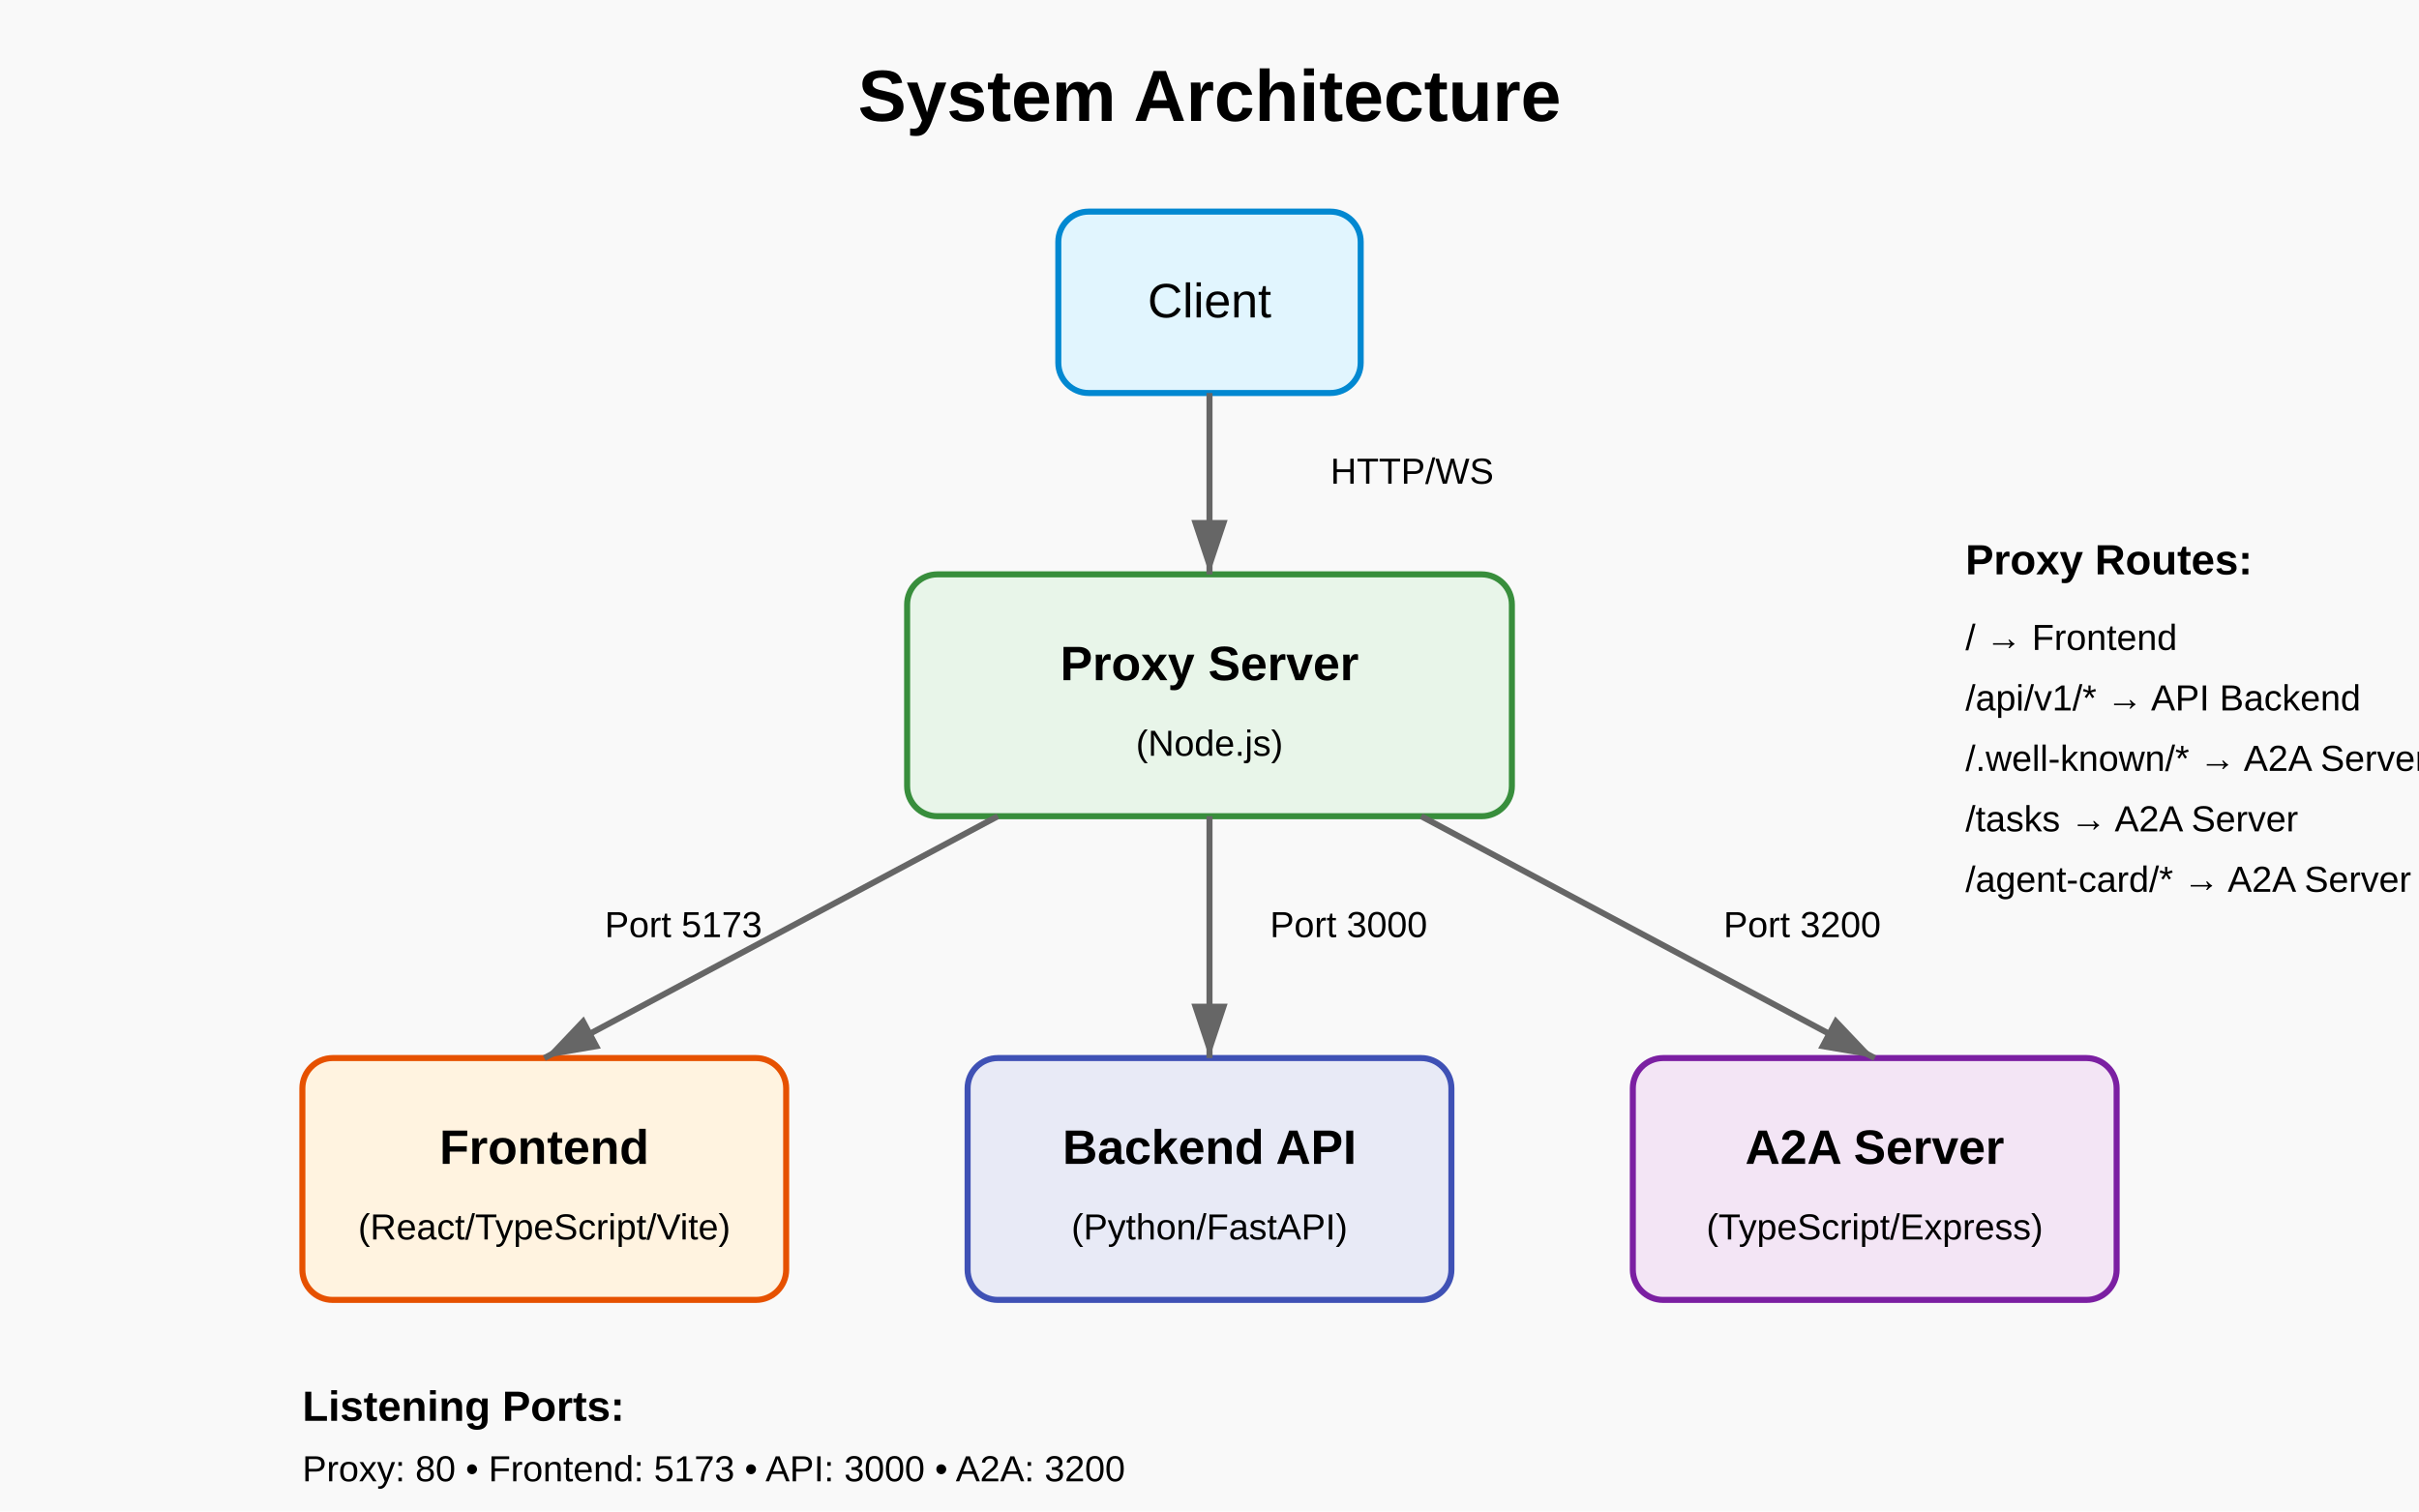
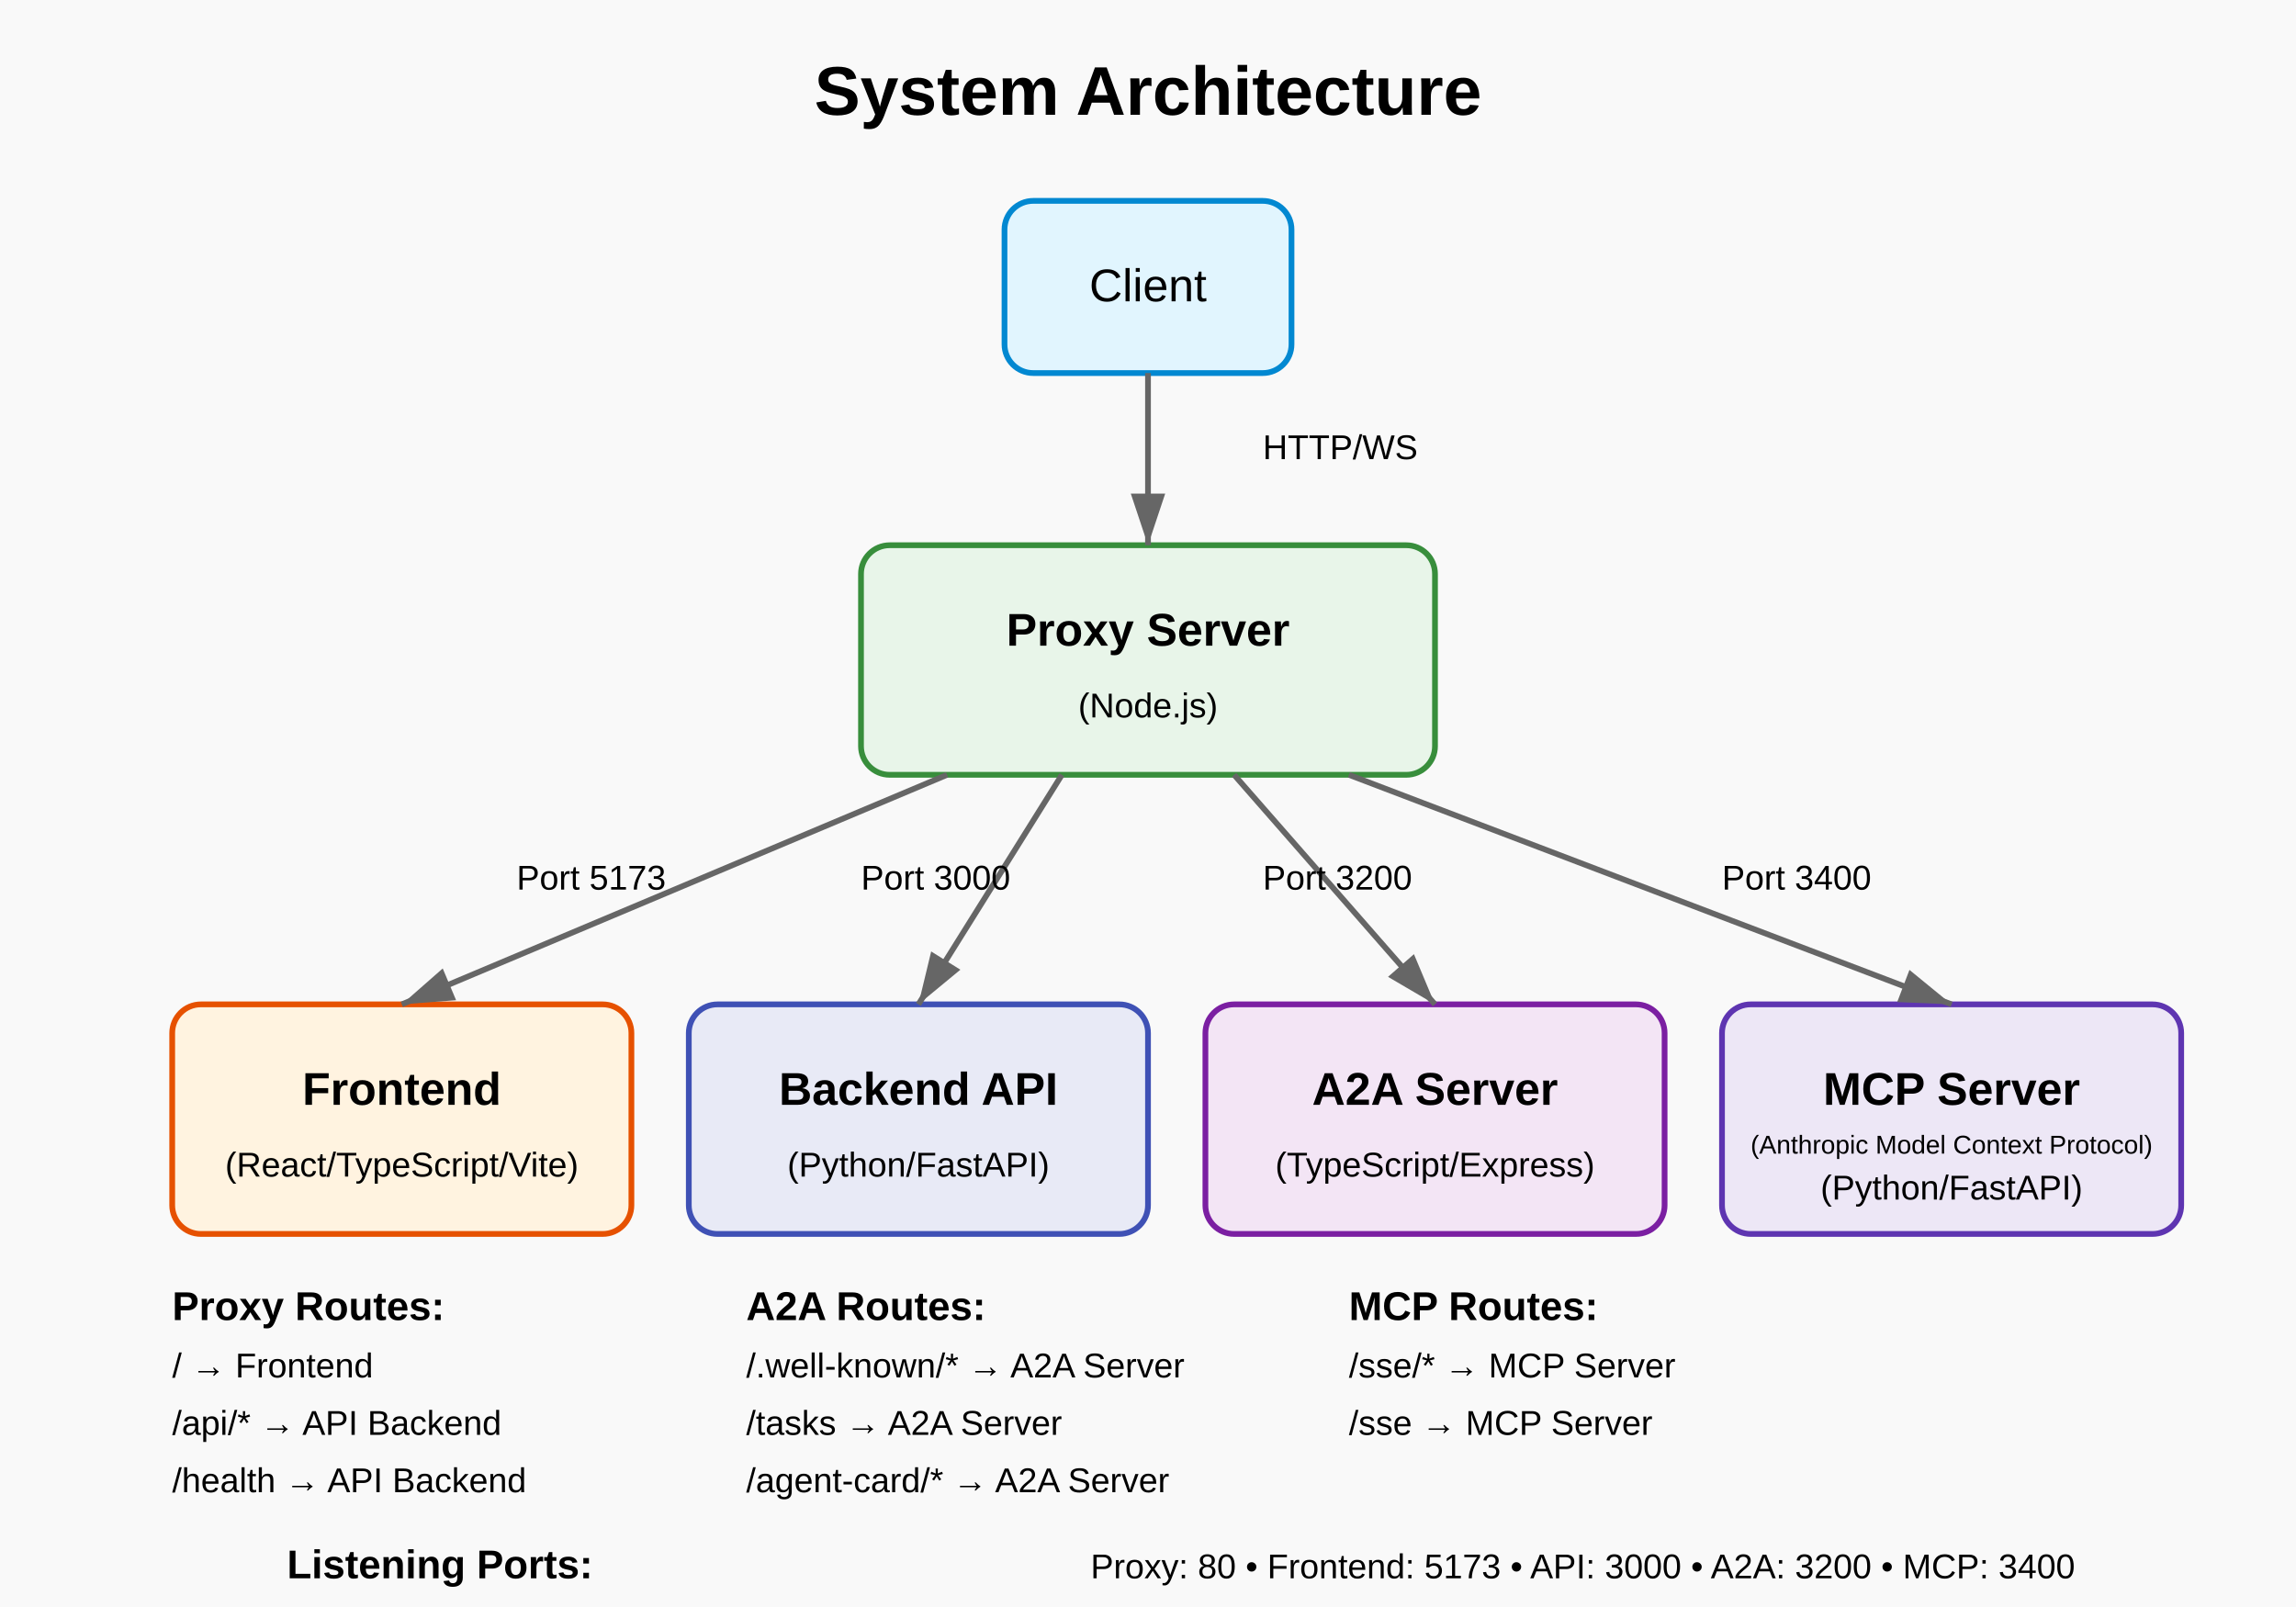
- <svg xmlns="http://www.w3.org/2000/svg" width="800" height="500">
+ <svg xmlns="http://www.w3.org/2000/svg" width="800" height="560">
  <defs>
    <marker id="arrow" markerWidth="10" markerHeight="10" refX="9" refY="3" orient="auto" markerUnits="strokeWidth">
      <path d="M0,0 L0,6 L9,3 z" fill="#666" />
    </marker>
  </defs>
-   <rect width="800" height="500" fill="#f9f9f9" />
+   <rect width="800" height="560" fill="#f9f9f9" />
  <text x="400" y="40" font-family="Arial" font-size="24" font-weight="bold" text-anchor="middle">System Architecture</text>
  <rect x="350" y="70" width="100" height="60" rx="10" ry="10" fill="#e1f5fe" stroke="#0288d1" stroke-width="2" />
  <text x="400" y="105" font-family="Arial" font-size="16" text-anchor="middle">Client</text>
  <rect x="300" y="190" width="200" height="80" rx="10" ry="10" fill="#e8f5e9" stroke="#388e3c" stroke-width="2" />
  <text x="400" y="225" font-family="Arial" font-size="16" font-weight="bold" text-anchor="middle">Proxy Server</text>
  <text x="400" y="250" font-family="Arial" font-size="12" text-anchor="middle">(Node.js)</text>
-   <rect x="100" y="350" width="160" height="80" rx="10" ry="10" fill="#fff3e0" stroke="#e65100" stroke-width="2" />
-   <text x="180" y="385" font-family="Arial" font-size="16" font-weight="bold" text-anchor="middle">Frontend</text>
-   <text x="180" y="410" font-family="Arial" font-size="12" text-anchor="middle">(React/TypeScript/Vite)</text>
-   <rect x="320" y="350" width="160" height="80" rx="10" ry="10" fill="#e8eaf6" stroke="#3f51b5" stroke-width="2" />
-   <text x="400" y="385" font-family="Arial" font-size="16" font-weight="bold" text-anchor="middle">Backend API</text>
-   <text x="400" y="410" font-family="Arial" font-size="12" text-anchor="middle">(Python/FastAPI)</text>
-   <rect x="540" y="350" width="160" height="80" rx="10" ry="10" fill="#f3e5f5" stroke="#7b1fa2" stroke-width="2" />
-   <text x="620" y="385" font-family="Arial" font-size="16" font-weight="bold" text-anchor="middle">A2A Server</text>
-   <text x="620" y="410" font-family="Arial" font-size="12" text-anchor="middle">(TypeScript/Express)</text>
+   <rect x="60" y="350" width="160" height="80" rx="10" ry="10" fill="#fff3e0" stroke="#e65100" stroke-width="2" />
+   <text x="140" y="385" font-family="Arial" font-size="16" font-weight="bold" text-anchor="middle">Frontend</text>
+   <text x="140" y="410" font-family="Arial" font-size="12" text-anchor="middle">(React/TypeScript/Vite)</text>
+   <rect x="240" y="350" width="160" height="80" rx="10" ry="10" fill="#e8eaf6" stroke="#3f51b5" stroke-width="2" />
+   <text x="320" y="385" font-family="Arial" font-size="16" font-weight="bold" text-anchor="middle">Backend API</text>
+   <text x="320" y="410" font-family="Arial" font-size="12" text-anchor="middle">(Python/FastAPI)</text>
+   <rect x="420" y="350" width="160" height="80" rx="10" ry="10" fill="#f3e5f5" stroke="#7b1fa2" stroke-width="2" />
+   <text x="500" y="385" font-family="Arial" font-size="16" font-weight="bold" text-anchor="middle">A2A Server</text>
+   <text x="500" y="410" font-family="Arial" font-size="12" text-anchor="middle">(TypeScript/Express)</text>
+   <rect x="600" y="350" width="160" height="80" rx="10" ry="10" fill="#ede7f6" stroke="#5e35b1" stroke-width="2" />
+   <text x="680" y="385" font-family="Arial" font-size="16" font-weight="bold" text-anchor="middle">MCP Server</text>
+   <text x="680" y="402" font-family="Arial" font-size="9" text-anchor="middle">(Anthropic Model Context Protocol)</text>
+   <text x="680" y="418" font-family="Arial" font-size="12" text-anchor="middle">(Python/FastAPI)</text>
  <line x1="400" y1="130" x2="400" y2="190" stroke="#666" stroke-width="2" marker-end="url(#arrow)" />
  <text x="440" y="160" font-family="Arial" font-size="12">HTTP/WS</text>
-   <line x1="330" y1="270" x2="180" y2="350" stroke="#666" stroke-width="2" marker-end="url(#arrow)" />
-   <text x="200" y="310" font-family="Arial" font-size="12">Port 5173</text>
-   <line x1="400" y1="270" x2="400" y2="350" stroke="#666" stroke-width="2" marker-end="url(#arrow)" />
-   <text x="420" y="310" font-family="Arial" font-size="12">Port 3000</text>
-   <line x1="470" y1="270" x2="620" y2="350" stroke="#666" stroke-width="2" marker-end="url(#arrow)" />
-   <text x="570" y="310" font-family="Arial" font-size="12">Port 3200</text>
-   <text x="650" y="190" font-family="Arial" font-size="14" font-weight="bold">Proxy Routes:</text>
-   <text x="650" y="215" font-family="Arial" font-size="12">/ → Frontend</text>
-   <text x="650" y="235" font-family="Arial" font-size="12">/api/v1/* → API Backend</text>
-   <text x="650" y="255" font-family="Arial" font-size="12">/.well-known/* → A2A Server</text>
-   <text x="650" y="275" font-family="Arial" font-size="12">/tasks → A2A Server</text>
-   <text x="650" y="295" font-family="Arial" font-size="12">/agent-card/* → A2A Server</text>
-   <text x="100" y="470" font-family="Arial" font-size="14" font-weight="bold">Listening Ports:</text>
-   <text x="100" y="490" font-family="Arial" font-size="12">Proxy: 80 • Frontend: 5173 • API: 3000 • A2A: 3200</text>
+   <line x1="330" y1="270" x2="140" y2="350" stroke="#666" stroke-width="2" marker-end="url(#arrow)" />
+   <text x="180" y="310" font-family="Arial" font-size="12">Port 5173</text>
+   <line x1="370" y1="270" x2="320" y2="350" stroke="#666" stroke-width="2" marker-end="url(#arrow)" />
+   <text x="300" y="310" font-family="Arial" font-size="12">Port 3000</text>
+   <line x1="430" y1="270" x2="500" y2="350" stroke="#666" stroke-width="2" marker-end="url(#arrow)" />
+   <text x="440" y="310" font-family="Arial" font-size="12">Port 3200</text>
+   <line x1="470" y1="270" x2="680" y2="350" stroke="#666" stroke-width="2" marker-end="url(#arrow)" />
+   <text x="600" y="310" font-family="Arial" font-size="12">Port 3400</text>
+   <text x="60" y="460" font-family="Arial" font-size="14" font-weight="bold">Proxy Routes:</text>
+   <text x="60" y="480" font-family="Arial" font-size="12">/ → Frontend</text>
+   <text x="60" y="500" font-family="Arial" font-size="12">/api/* → API Backend</text>
+   <text x="60" y="520" font-family="Arial" font-size="12">/health → API Backend</text>
+   <text x="260" y="460" font-family="Arial" font-size="14" font-weight="bold">A2A Routes:</text>
+   <text x="260" y="480" font-family="Arial" font-size="12">/.well-known/* → A2A Server</text>
+   <text x="260" y="500" font-family="Arial" font-size="12">/tasks → A2A Server</text>
+   <text x="260" y="520" font-family="Arial" font-size="12">/agent-card/* → A2A Server</text>
+   <text x="470" y="460" font-family="Arial" font-size="14" font-weight="bold">MCP Routes:</text>
+   <text x="470" y="480" font-family="Arial" font-size="12">/sse/* → MCP Server</text>
+   <text x="470" y="500" font-family="Arial" font-size="12">/sse → MCP Server</text>
+   <text x="100" y="550" font-family="Arial" font-size="14" font-weight="bold">Listening Ports:</text>
+   <text x="380" y="550" font-family="Arial" font-size="12">Proxy: 80 • Frontend: 5173 • API: 3000 • A2A: 3200 • MCP: 3400</text>
</svg>
